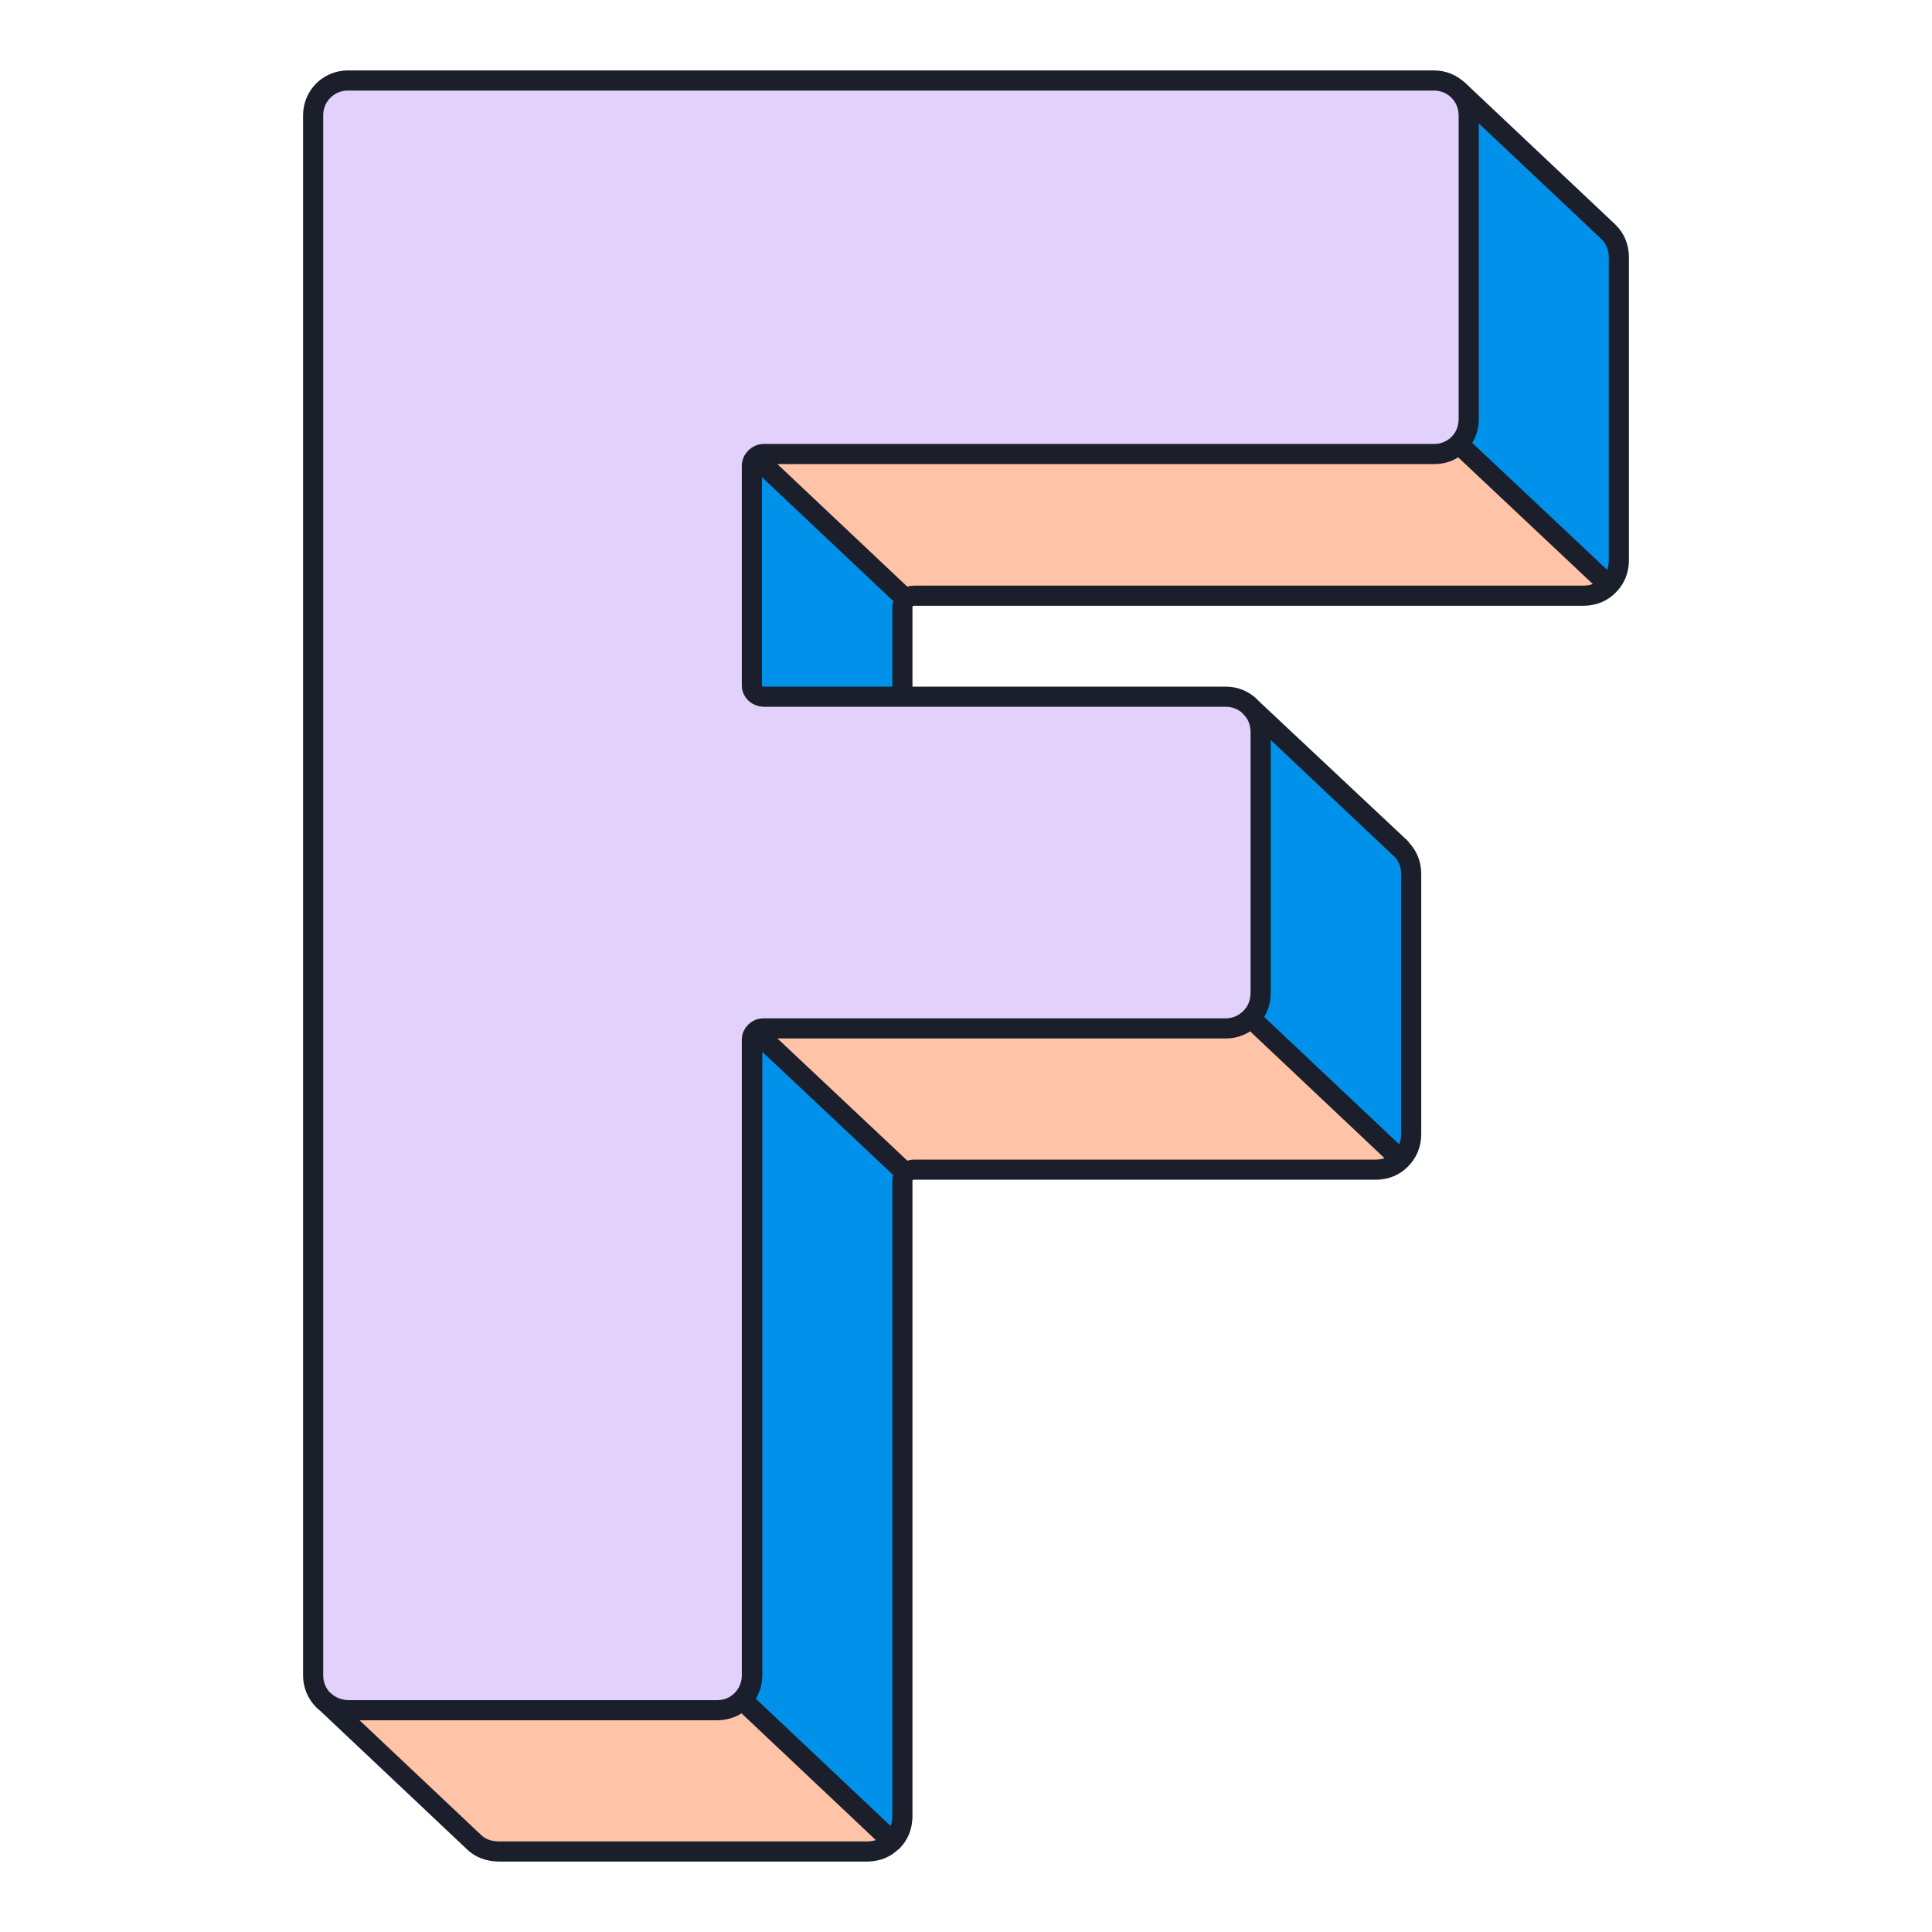
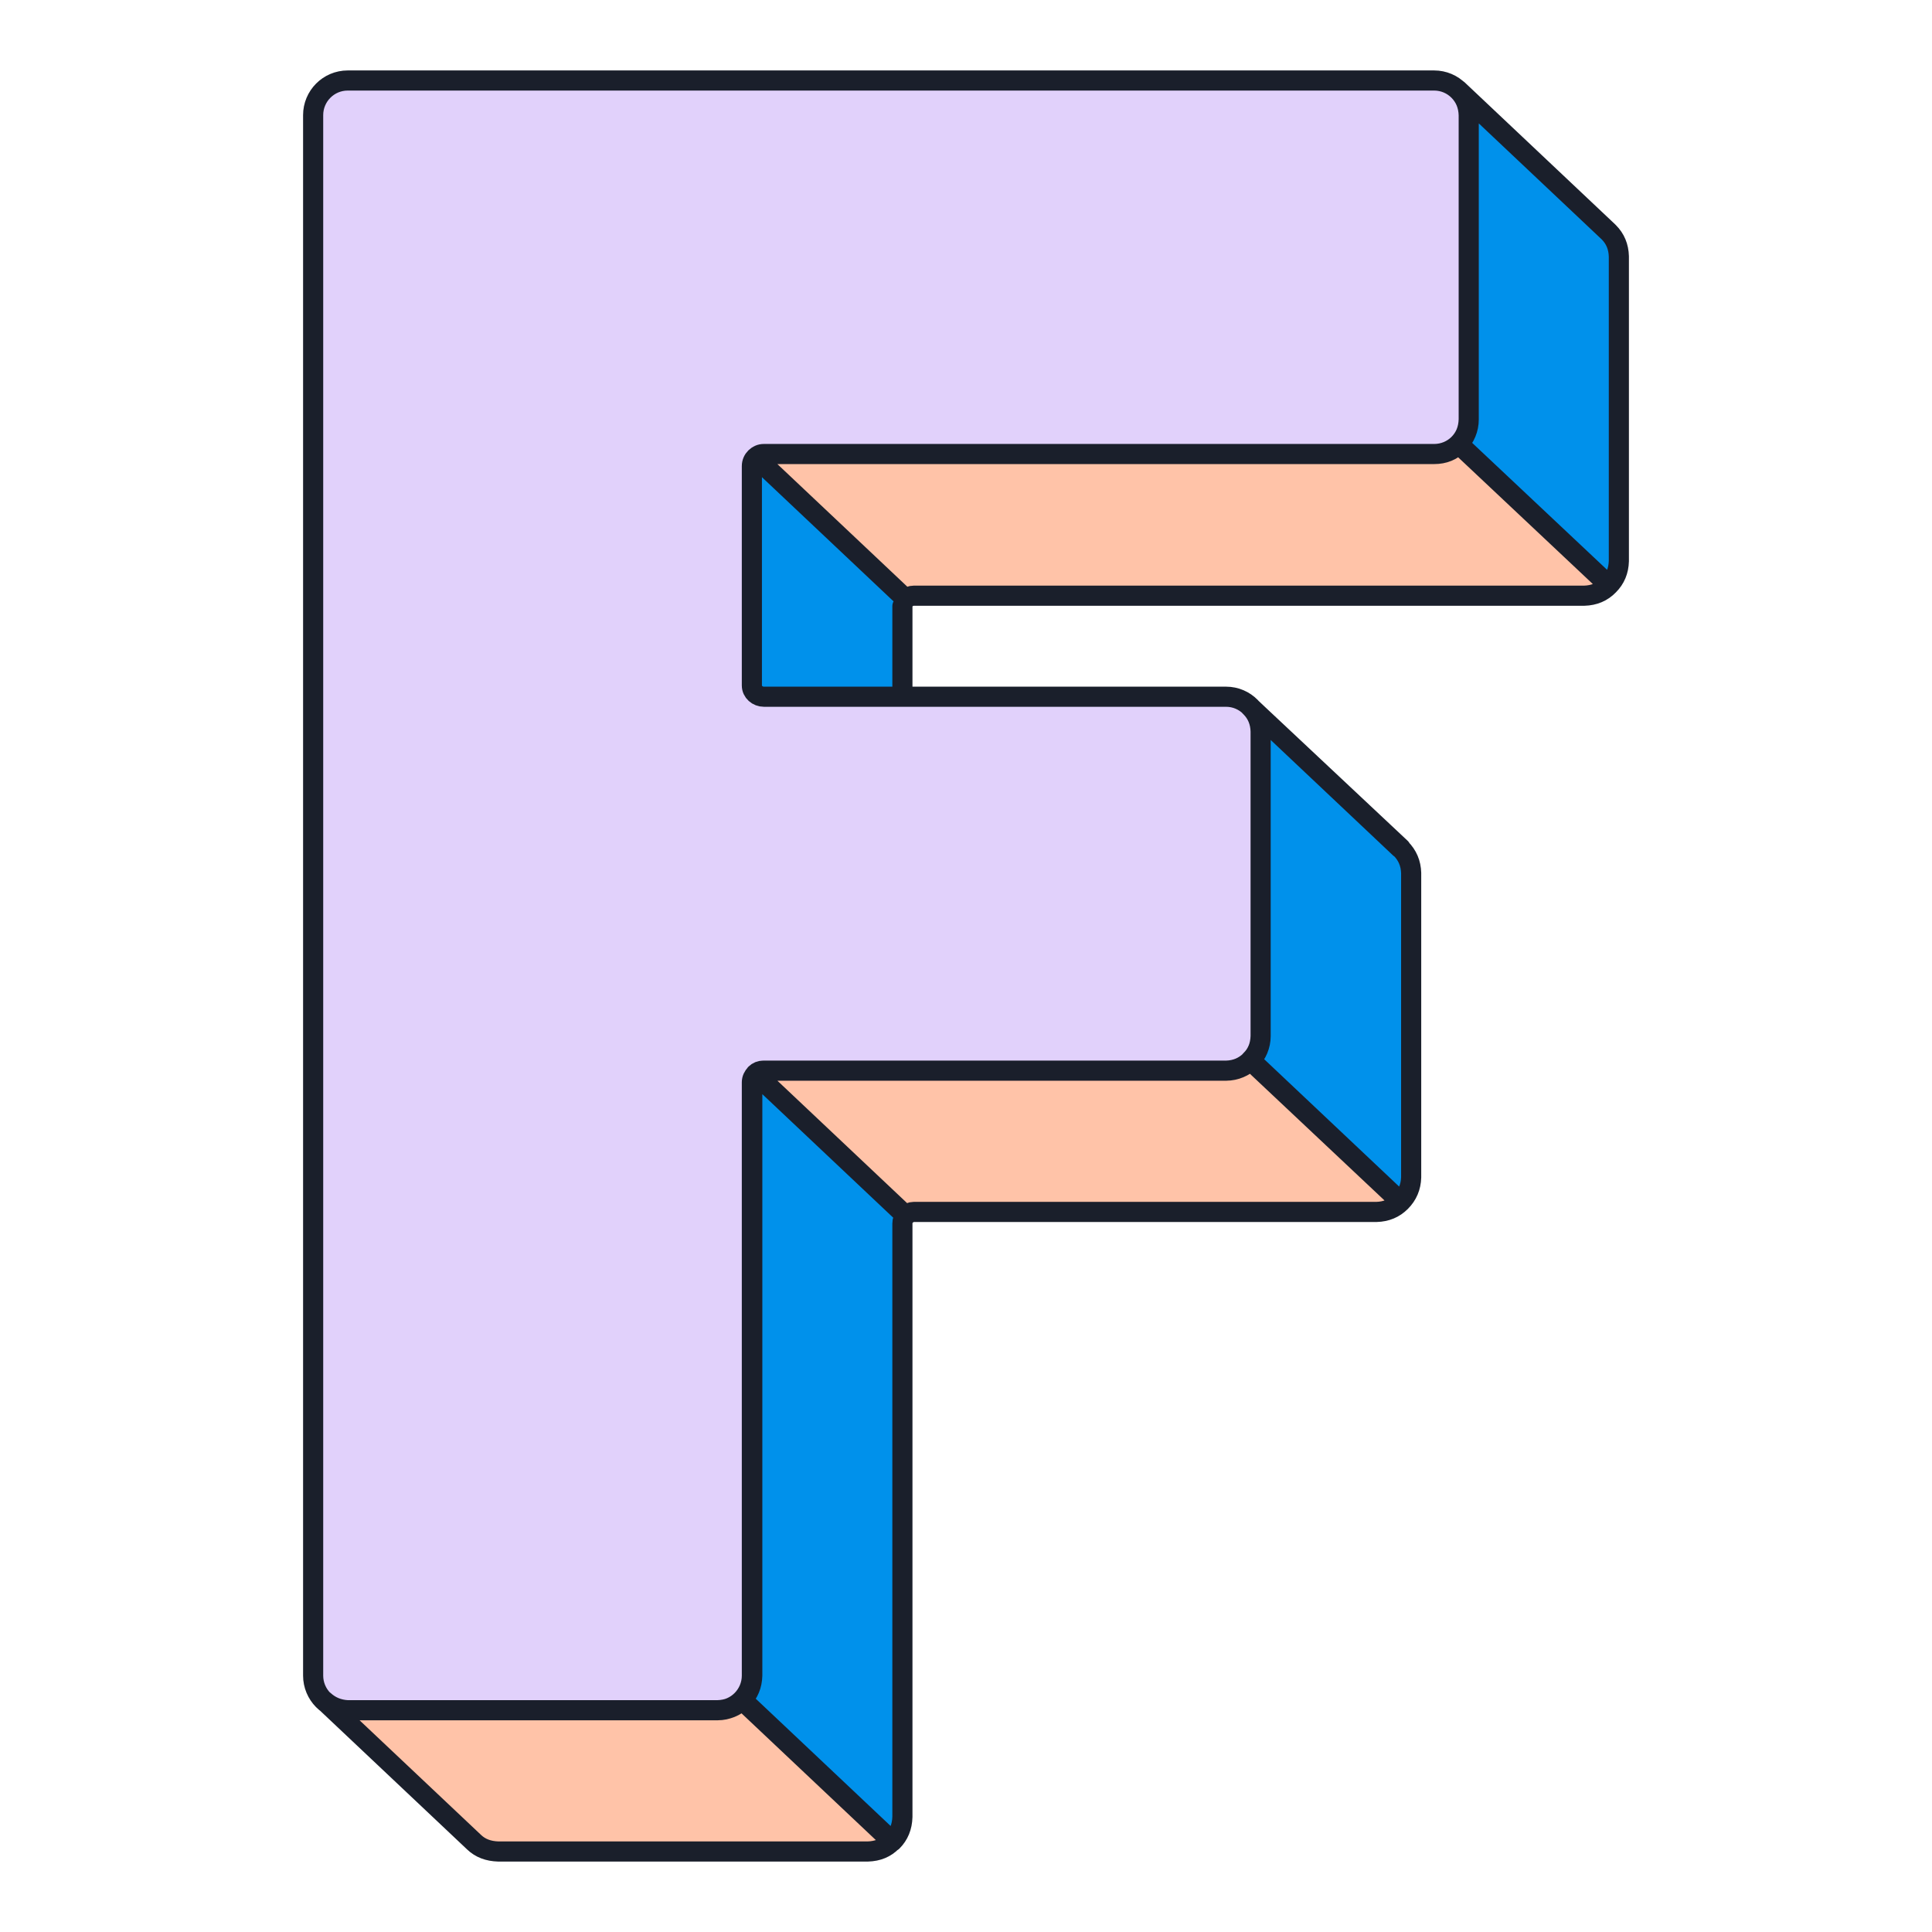
<svg xmlns="http://www.w3.org/2000/svg" fill="none" viewBox="0 0 48 48">
-   <path id="Shadow" fill="#0091eb" fill-rule="evenodd" d="m36.22 2.23.02.02q.24.25.25.61v2.65H12.37c-.48 0-.86.39-.86.86v38.77c0 .47.38.86.86.86h9.19q.47-.02.71-.38.15-.21.15-.48v-15.8l.01-.08q.07-.19.28-.2h11.48q.45-.02.7-.35.15-.22.16-.51v-6.51q-.01-.36-.25-.61v-.01h-.02l-3.73-3.52.02.02q.24.24.25.6v2.66h-8.61q-.12 0-.2-.08-.05-.06-.08-.13v-5.59q.05-.21.28-.23h16.65q.41-.01.67-.32.19-.23.2-.54V6.37q-.01-.36-.26-.6l-.02-.02z" />
-   <path id="Detail" fill="#ffc3a8" fill-rule="evenodd" d="m39.97 14.54-3.73-3.5q-.24.23-.61.24H18.98q-.13 0-.2.09l3.72 3.51q.1-.08.2-.08h16.66q.37-.01.61-.26M34.8 28.81l-3.73-3.52q-.25.25-.6.26h-11.5q-.12 0-.2.08l3.73 3.51q.1-.08.2-.08h11.5q.36-.01.6-.25M18.44 42.24q-.25.24-.61.25h-9.2q-.34-.02-.58-.24l3.73 3.52q.23.22.6.23h9.18q.37-.01.6-.25z" />
-   <path id="Face" fill="#e1d1fb" fill-rule="evenodd" d="M8.64 2h26.99c.48 0 .86.39.86.86v7.56c0 .48-.38.86-.86.86H18.98c-.16 0-.3.13-.3.3v5.45c0 .16.14.28.3.28h11.48c.48 0 .86.39.86.87v6.5c0 .48-.38.87-.86.87H18.98c-.16 0-.3.12-.3.28v15.8c0 .47-.38.86-.85.86h-9.2c-.47 0-.85-.39-.85-.86V2.86c0-.47.38-.86.86-.86" />
-   <path id="Stroke" stroke="#1a1f2b" stroke-linecap="round" stroke-linejoin="round" stroke-width=".5" d="M22.42 17.11v-2.05m13.82-4.03q-.24.25-.61.25H18.98q-.13 0-.2.09l3.72 3.51q.1-.08.2-.08h16.66q.37-.01.61-.26zm-.02-8.8.02.02 3.73 3.52-.02-.02zm.02.02q.24.25.25.61v7.56q-.01.37-.25.61l3.73 3.51q.24-.24.25-.6V6.37q-.01-.36-.25-.6zm-5.19 15.3.02.02 3.73 3.5h-.02zm.02 7.74q-.25.25-.6.26h-11.5q-.12 0-.2.08l3.73 3.51q.1-.08.2-.08h11.5q.36-.01.6-.25zm-12.3.34q-.08.08-.08.2v15.8q-.01.36-.25.6l3.73 3.52q.24-.24.25-.61v-15.8q0-.12.08-.2zm12.3-8.06q.24.24.25.6v6.51q-.01.37-.25.61l3.73 3.52q.25-.25.26-.61v-6.51q-.01-.36-.26-.61zM18.44 42.24q-.25.24-.61.25h-9.2q-.34-.02-.58-.24l3.73 3.52q.23.22.6.23h9.18q.37-.01.6-.25zM8.64 2h26.99c.48 0 .86.39.86.86v7.56c0 .48-.38.86-.86.86H18.98c-.16 0-.3.13-.3.3v5.45c0 .16.14.28.3.28h11.48c.48 0 .86.39.86.87v6.5c0 .48-.38.87-.86.87H18.98c-.16 0-.3.12-.3.28v15.8c0 .47-.38.86-.85.86h-9.2c-.47 0-.85-.39-.85-.86V2.86c0-.47.38-.86.86-.86" />
+   <path id="Shadow" fill="#0091eb" fill-rule="evenodd" d="m36.22 2.23.02.02q.24.25.25.61v2.65H12.37c-.48 0-.86.39-.86.86v38.77c0 .47.38.86.86.86h9.19q.47-.02.71-.38.15-.21.15-.48V30.4l.01-.08q.03-.08.07-.12.1-.09.2-.09h11.5q.36-.01.6-.25.25-.25.26-.61v-7.56q-.01-.36-.26-.61v-.01h-.02l-3.73-3.52.02.02q.24.24.25.6v2.66h-8.61q-.12 0-.2-.08-.05-.06-.08-.13v-5.59q.05-.21.28-.23h16.65q.41-.01.67-.32.19-.23.2-.54V6.37q-.01-.36-.26-.6l-.02-.02z" />
+   <path id="Detail" fill="#ffc3a8" fill-rule="evenodd" d="m39.97 14.54-3.73-3.5q-.24.23-.61.24H18.98q-.13 0-.2.09l3.72 3.51q.1-.08.2-.08h16.66q.37-.01.61-.26M34.8 29.86l-3.73-3.51q-.25.24-.6.25h-11.5q-.12 0-.2.08l3.73 3.52q.1-.09.2-.09h11.5q.36-.01.6-.25M18.44 42.24q-.25.24-.61.25h-9.2q-.34-.02-.58-.24l3.73 3.52q.23.22.6.23h9.18q.37-.01.6-.25z" />
+   <path id="Face" fill="#e1d1fb" fill-rule="evenodd" d="M8.64 2h26.99c.48 0 .86.39.86.86v7.56c0 .48-.38.86-.86.86H18.98c-.16 0-.3.13-.3.3v5.45c0 .16.14.28.3.28h11.48c.48 0 .86.39.86.87v7.56c0 .47-.38.86-.86.86H18.98c-.16 0-.3.13-.3.29v14.74c0 .47-.38.86-.85.86h-9.2c-.47 0-.85-.39-.85-.86V2.86c0-.47.38-.86.86-.86" />
+   <path id="Stroke" stroke="#1a1f2b" stroke-linecap="round" stroke-linejoin="round" stroke-width=".5" d="M22.42 17.11v-2.05m13.82-4.03q-.24.25-.61.25H18.98q-.13 0-.2.09l3.72 3.51q.1-.08.2-.08h16.66q.37-.01.61-.26zm-.02-8.8.02.02 3.73 3.52-.02-.02zm.02.02q.24.25.25.61v7.56q-.01.37-.25.61l3.73 3.51q.24-.24.25-.6V6.37q-.01-.36-.25-.6zm-5.19 15.3.02.02 3.73 3.5h-.02zm.02 8.8q-.25.24-.6.25h-11.5q-.12 0-.2.08l3.73 3.52q.1-.09.2-.09h11.5q.36-.01.6-.25zm-12.3.33q-.08.09-.08.2v14.75q-.01.36-.25.6l3.73 3.52q.24-.24.25-.61V30.4q0-.12.08-.2zm12.3-9.11q.24.24.25.6v7.57q-.01.37-.25.6l3.73 3.52q.25-.25.26-.61v-7.56q-.01-.36-.26-.61zM18.44 42.24q-.25.24-.61.25h-9.2q-.34-.02-.58-.24l3.73 3.52q.23.22.6.23h9.18q.37-.01.6-.25zM8.64 2h26.99c.48 0 .86.39.86.86v7.56c0 .48-.38.86-.86.86H18.98c-.16 0-.3.13-.3.3v5.45c0 .16.14.28.3.28h11.48c.48 0 .86.39.86.87v7.56c0 .47-.38.86-.86.86H18.98c-.16 0-.3.13-.3.29v14.74c0 .47-.38.86-.85.86h-9.2c-.47 0-.85-.39-.85-.86V2.86c0-.47.38-.86.86-.86" />
</svg>
